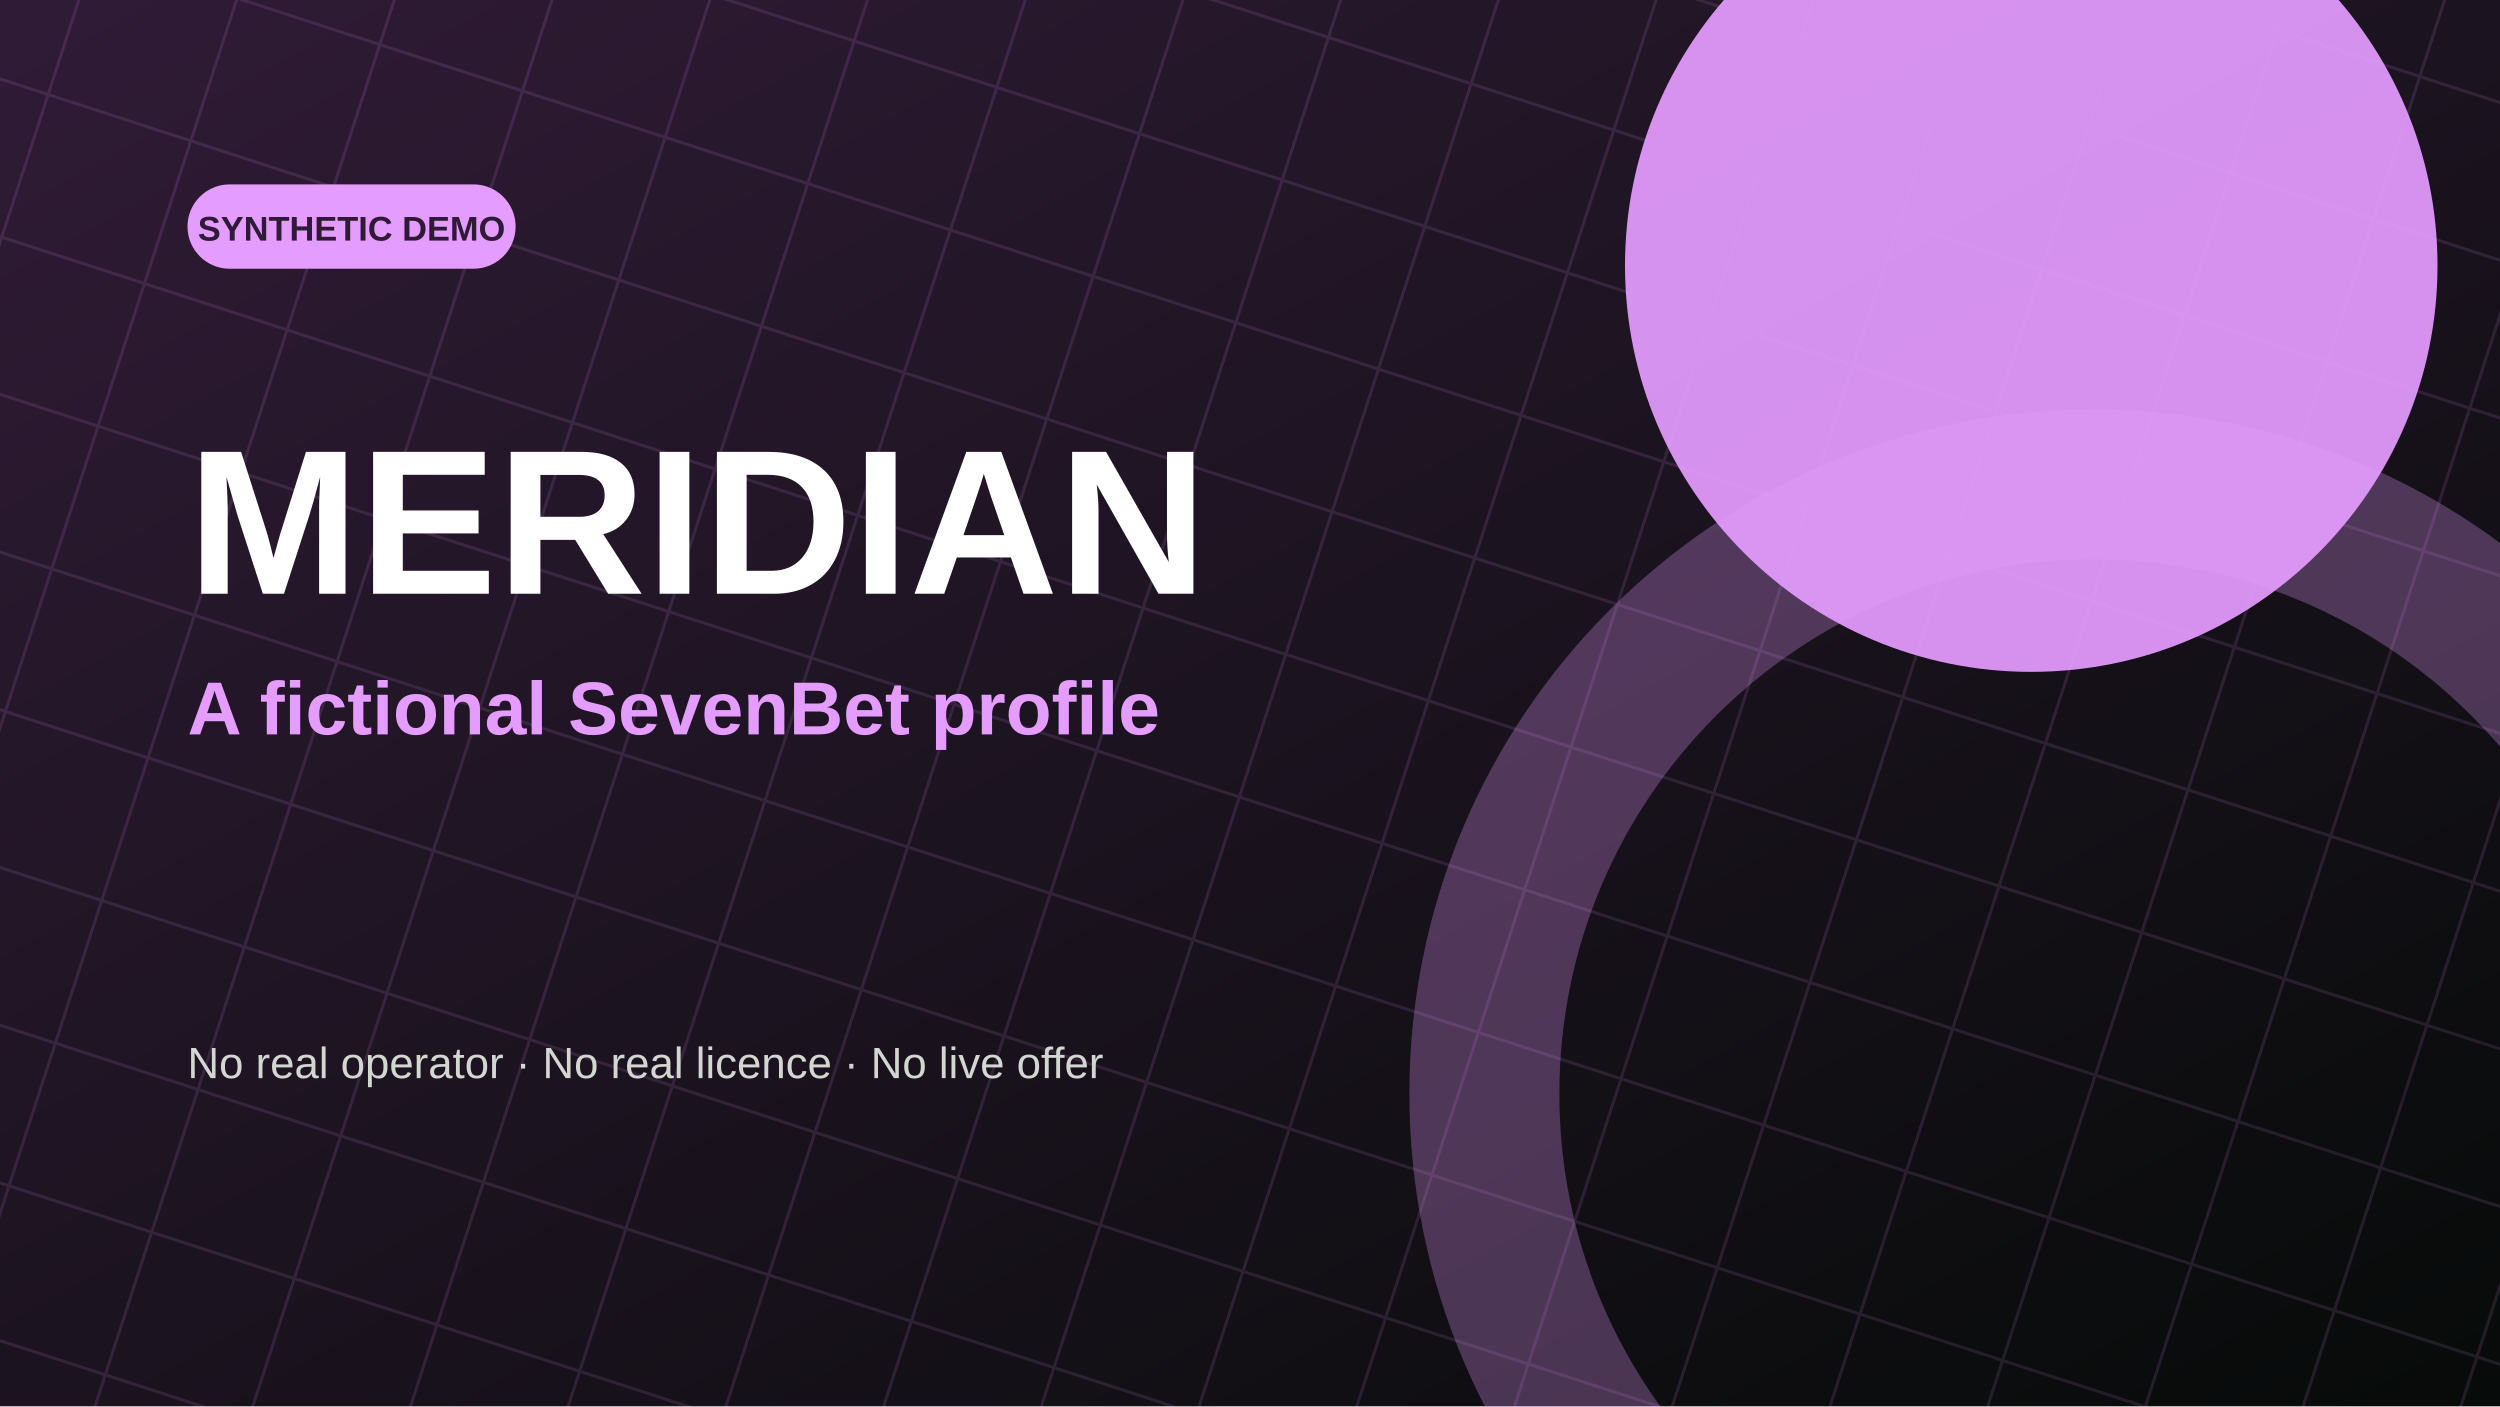
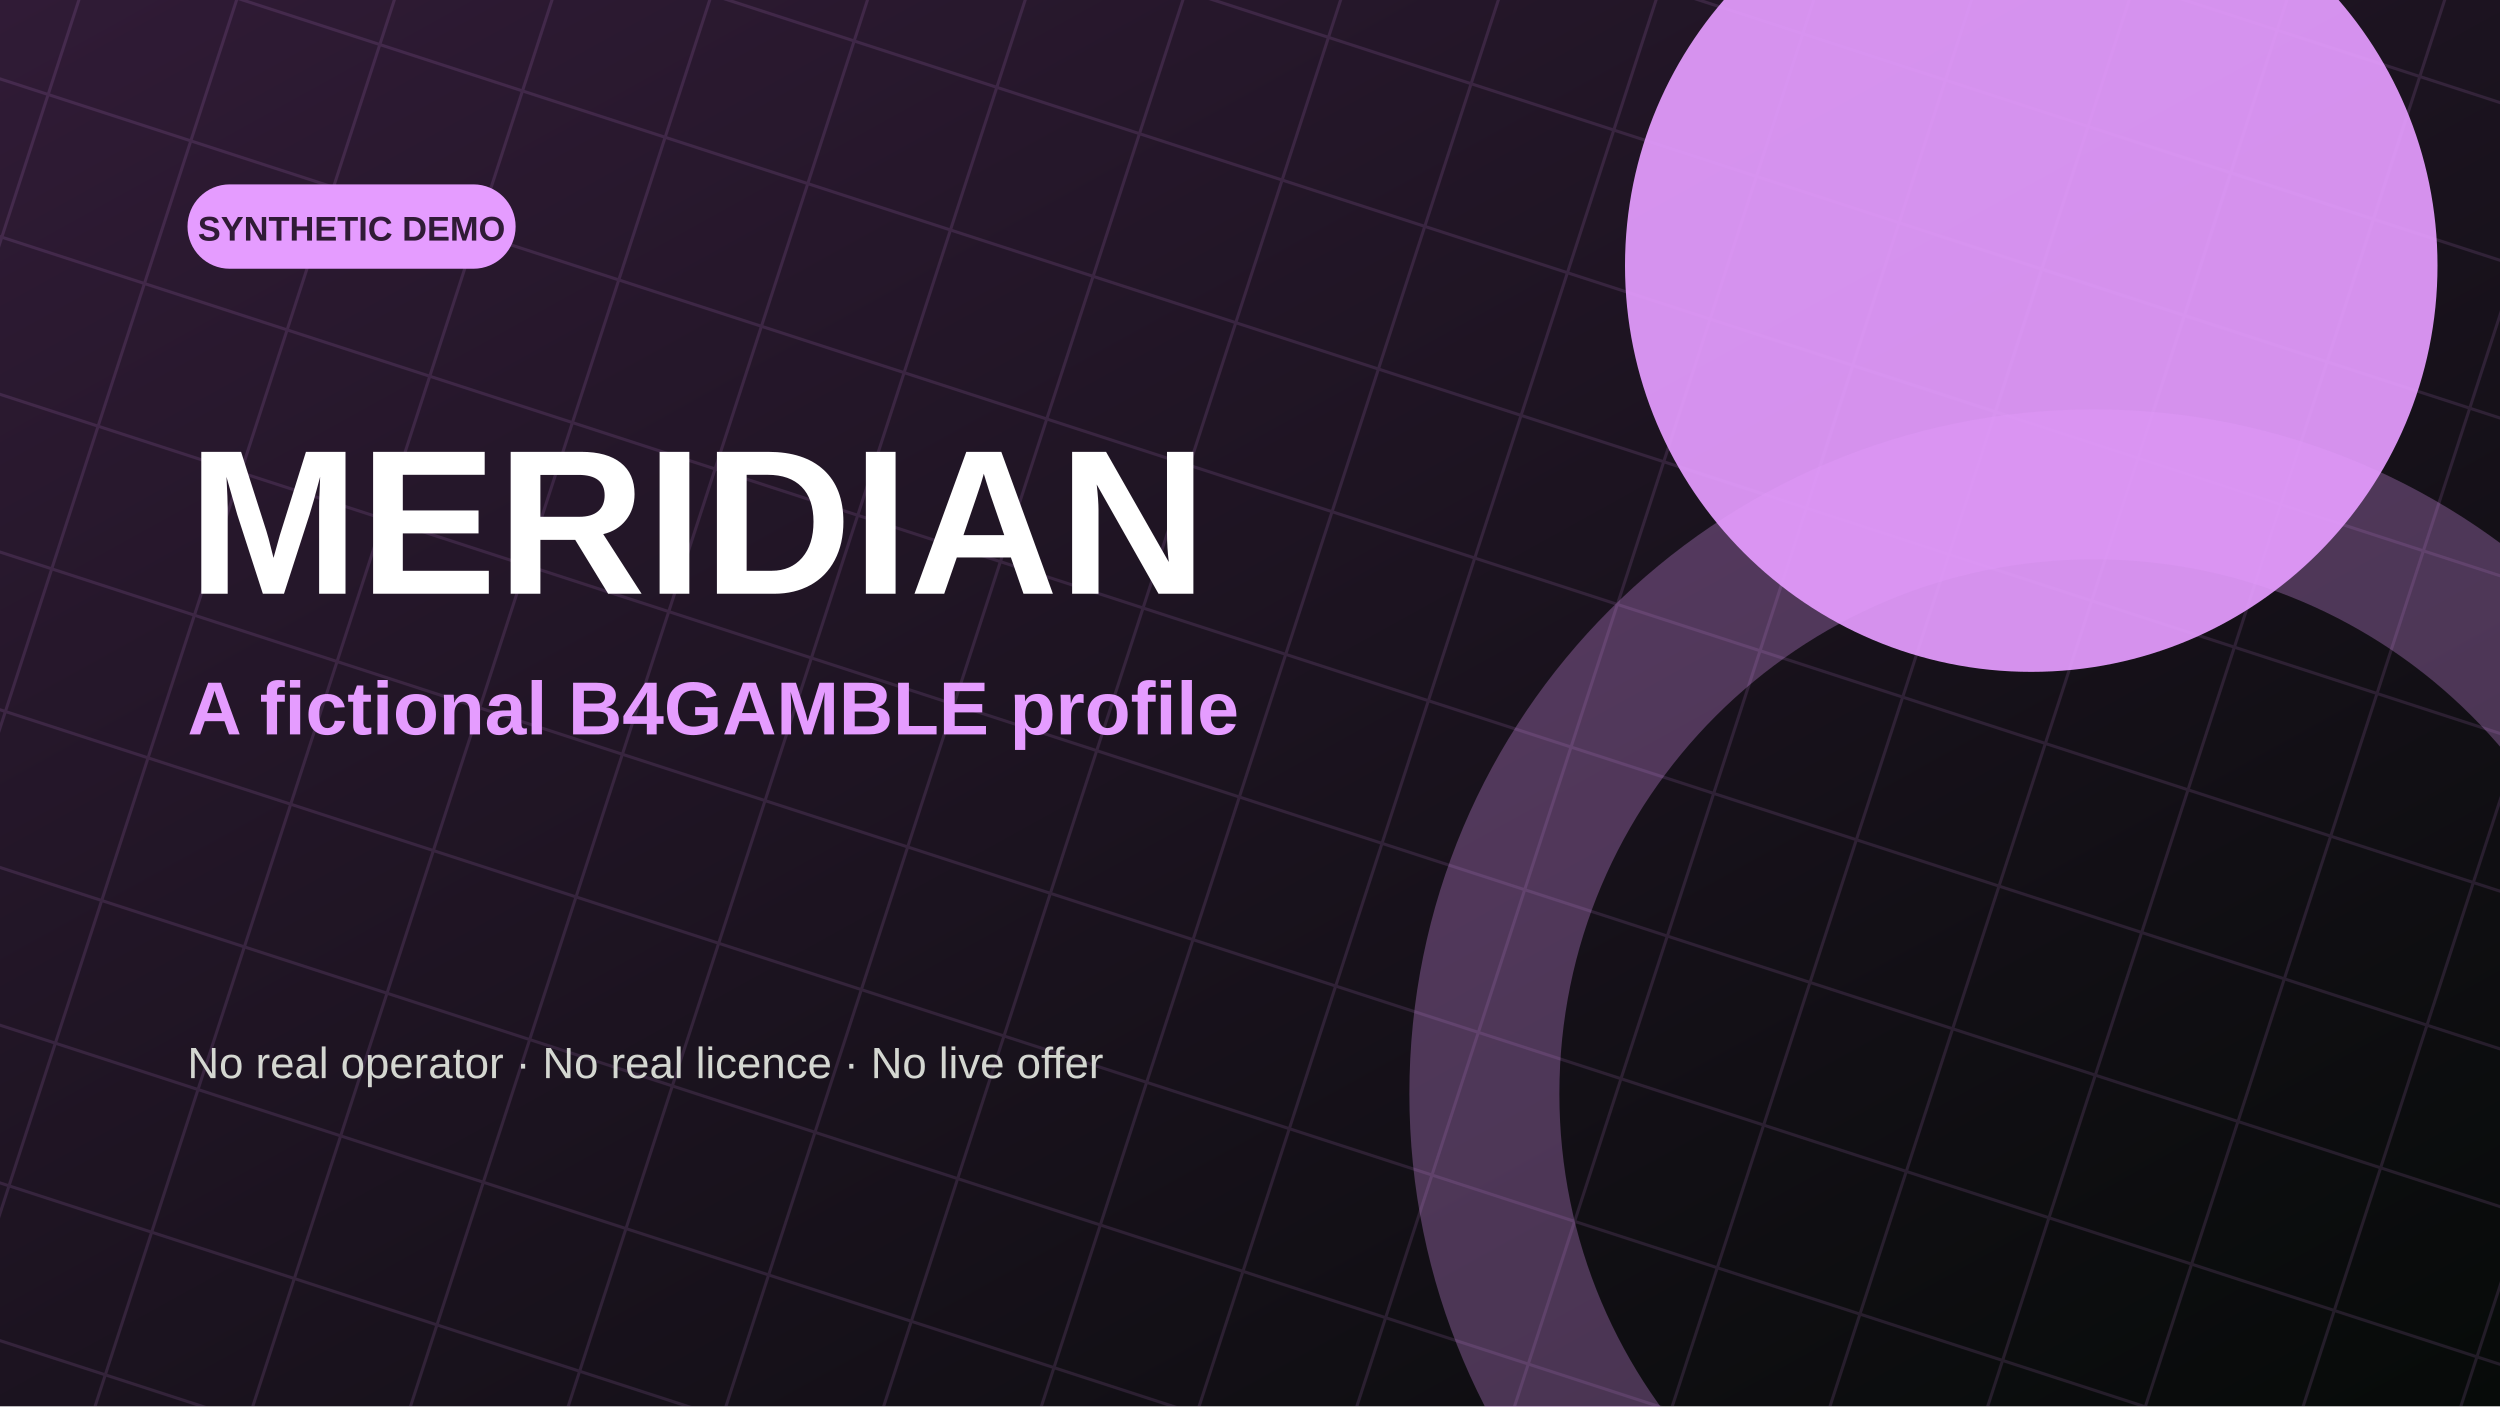
<svg xmlns="http://www.w3.org/2000/svg" width="1600" height="900" viewBox="0 0 1600 900" role="img" aria-labelledby="title">
  <defs>
    <linearGradient id="g" x1="0" y1="0" x2="1" y2="1">
      <stop stop-color="#301b36" />
      <stop offset="1" stop-color="#070b09" />
    </linearGradient>
    <pattern id="p" width="96" height="96" patternUnits="userSpaceOnUse" patternTransform="rotate(18)">
      <path d="M0 48h96M48 0v96" stroke="#e59cff" stroke-opacity=".12" stroke-width="2" />
    </pattern>
  </defs>
  <rect width="1600" height="900" fill="url(#g)" />
  <rect width="1600" height="900" fill="url(#p)" />
  <circle cx="1300" cy="170" r="260" fill="#e59cff" fill-opacity=".92" />
  <circle cx="1340" cy="700" r="390" fill="none" stroke="#e59cff" stroke-opacity=".28" stroke-width="96" />
  <rect x="120" y="118" width="210" height="54" rx="27" fill="#e59cff" />
  <text x="225" y="154" text-anchor="middle" font-family="Arial,sans-serif" font-size="22" font-weight="900" fill="#301b36">SYNTHETIC DEMO</text>
  <text x="120" y="380" font-family="Arial,sans-serif" font-size="132" font-weight="900" fill="#fff">MERIDIAN</text>
-   <text x="120" y="470" font-family="Arial,sans-serif" font-size="48" font-weight="700" fill="#e59cff">A fictional SevenBet profile</text>
+   <text x="120" y="470" font-family="Arial,sans-serif" font-size="48" font-weight="700" fill="#e59cff">A fictional B4GAMBLE profile</text>
  <text x="120" y="690" font-family="Arial,sans-serif" font-size="28" fill="#d4d7d1">No real operator · No real licence · No live offer</text>
</svg>
